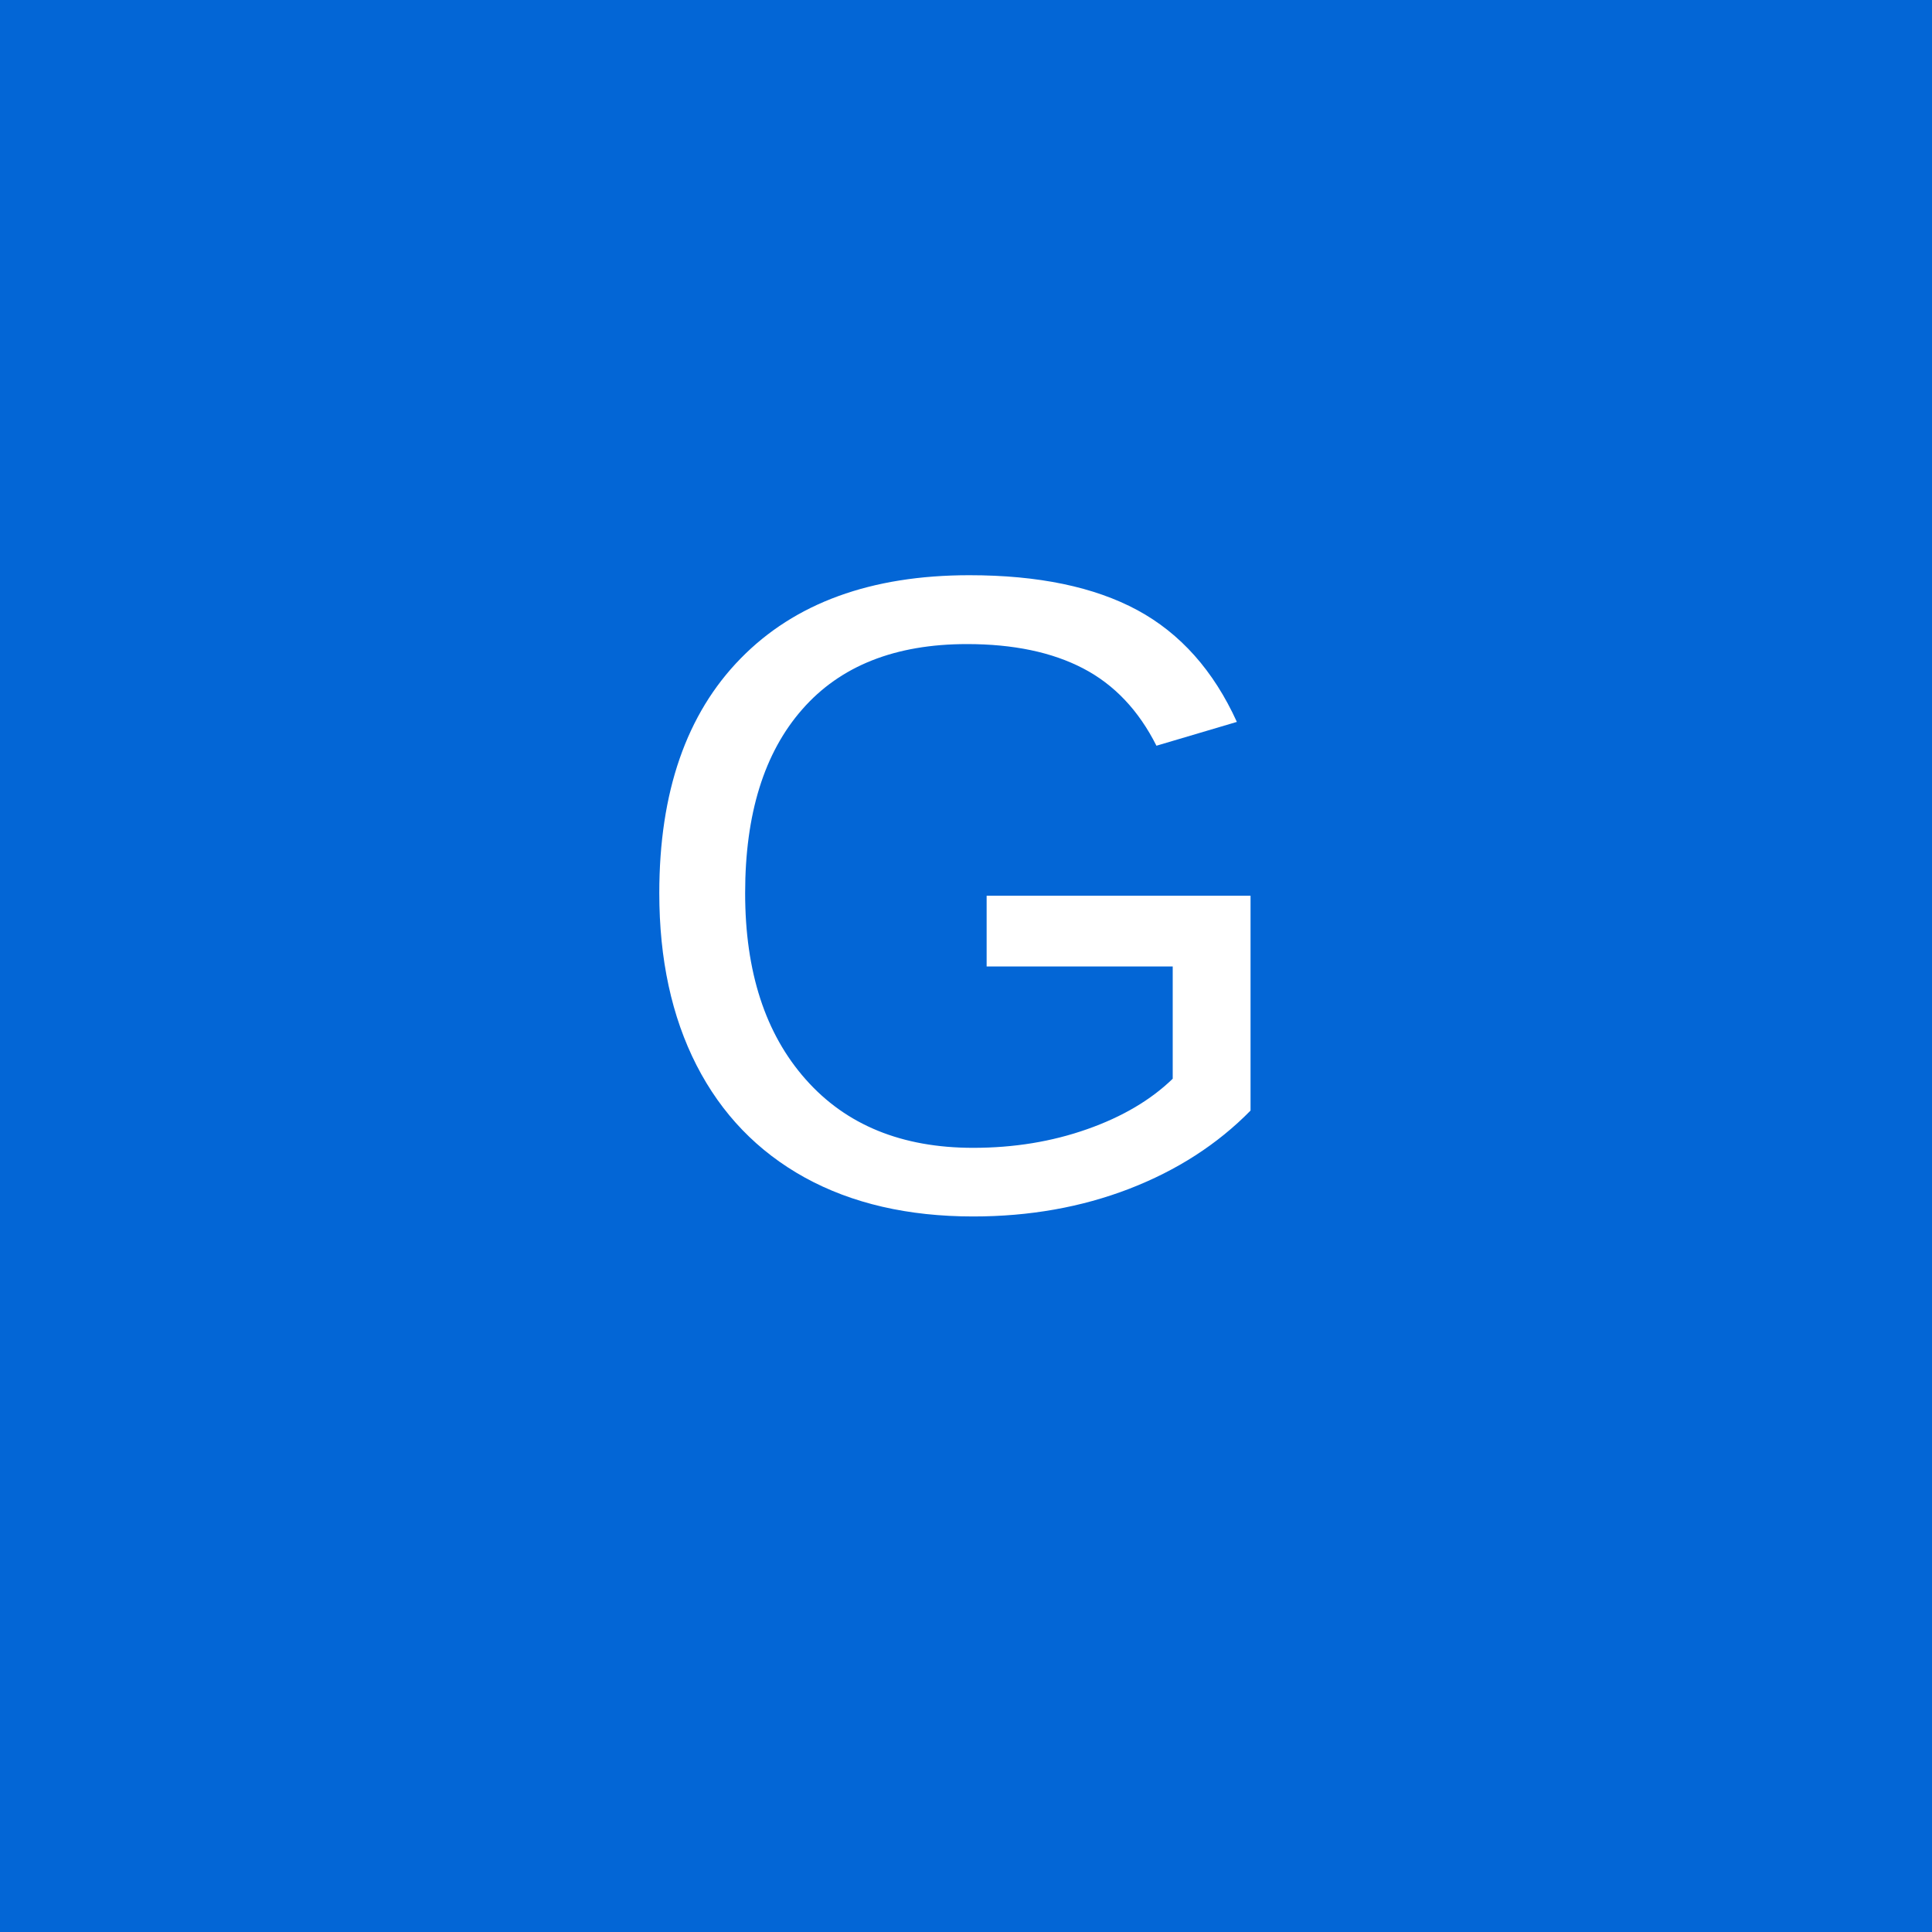
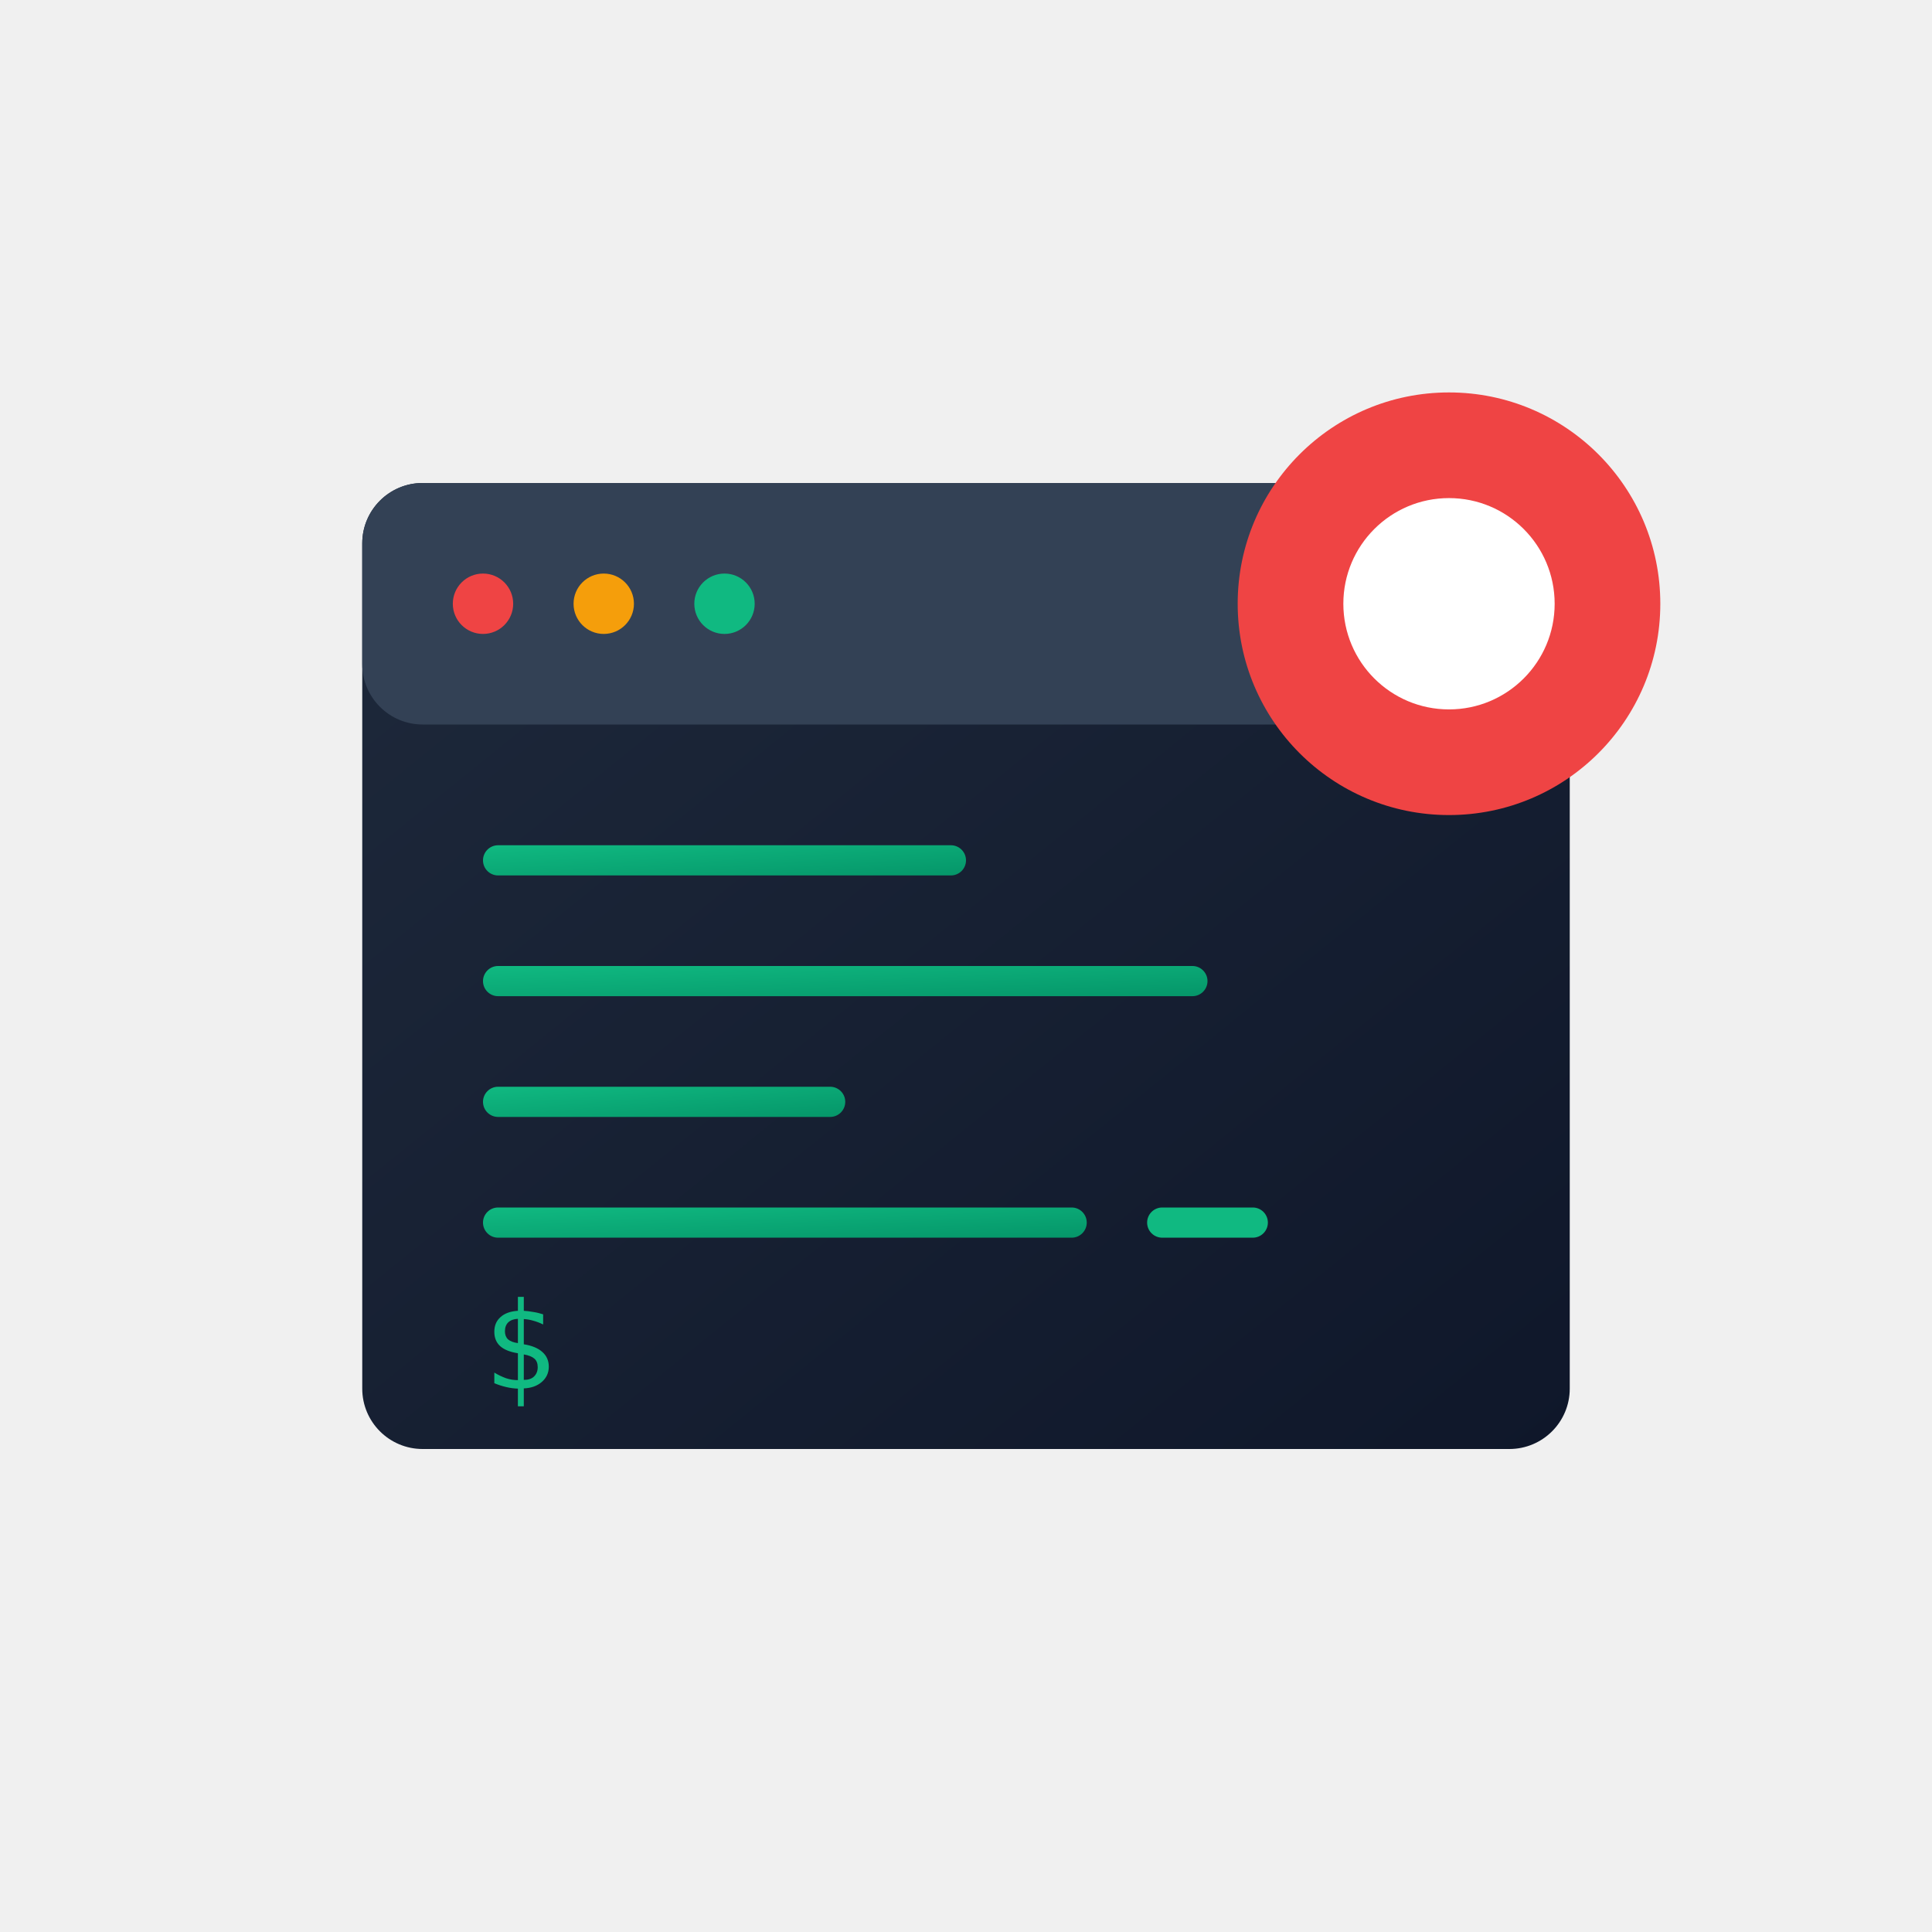
<svg xmlns="http://www.w3.org/2000/svg" width="128" height="128" viewBox="0 0 128 128">
-   <rect width="128" height="128" fill="#0366d6" />
-   <text x="64" y="80" font-family="Arial" font-size="60" fill="white" text-anchor="middle">G</text>
+   <defs>
+     <linearGradient id="terminalGrad" x1="0%" y1="0%" x2="100%" y2="100%">
+       <stop offset="0%" style="stop-color:#1e293b;stop-opacity:1" />
+       <stop offset="100%" style="stop-color:#0f172a;stop-opacity:1" />
+     </linearGradient>
+     <linearGradient id="textGrad" x1="0%" y1="0%" x2="100%" y2="100%">
+       <stop offset="0%" style="stop-color:#10b981;stop-opacity:1" />
+       <stop offset="100%" style="stop-color:#059669;stop-opacity:1" />
+     </linearGradient>
+   </defs>
+   <rect x="24" y="32" width="80" height="64" rx="4" fill="url(#terminalGrad)" />
+   <rect x="24" y="32" width="80" height="16" rx="4" fill="#334155" />
+   <circle cx="32" cy="40" r="2" fill="#ef4444" />
+   <circle cx="40" cy="40" r="2" fill="#f59e0b" />
+   <circle cx="48" cy="40" r="2" fill="#10b981" />
+   <rect x="32" y="56" width="32" height="2" rx="1" fill="url(#textGrad)" />
+   <rect x="32" y="64" width="48" height="2" rx="1" fill="url(#textGrad)" />
+   <rect x="32" y="72" width="24" height="2" rx="1" fill="url(#textGrad)" />
+   <rect x="32" y="80" width="40" height="2" rx="1" fill="url(#textGrad)" />
+   <rect x="76" y="80" width="8" height="2" rx="1" fill="#10b981" />
+   <text x="32" y="92" font-family="monospace" font-size="8" fill="#10b981">$</text>
+   <circle cx="96" cy="40" r="14" fill="#ef4444" />
+   <circle cx="96" cy="40" r="7" fill="white" />
</svg>
